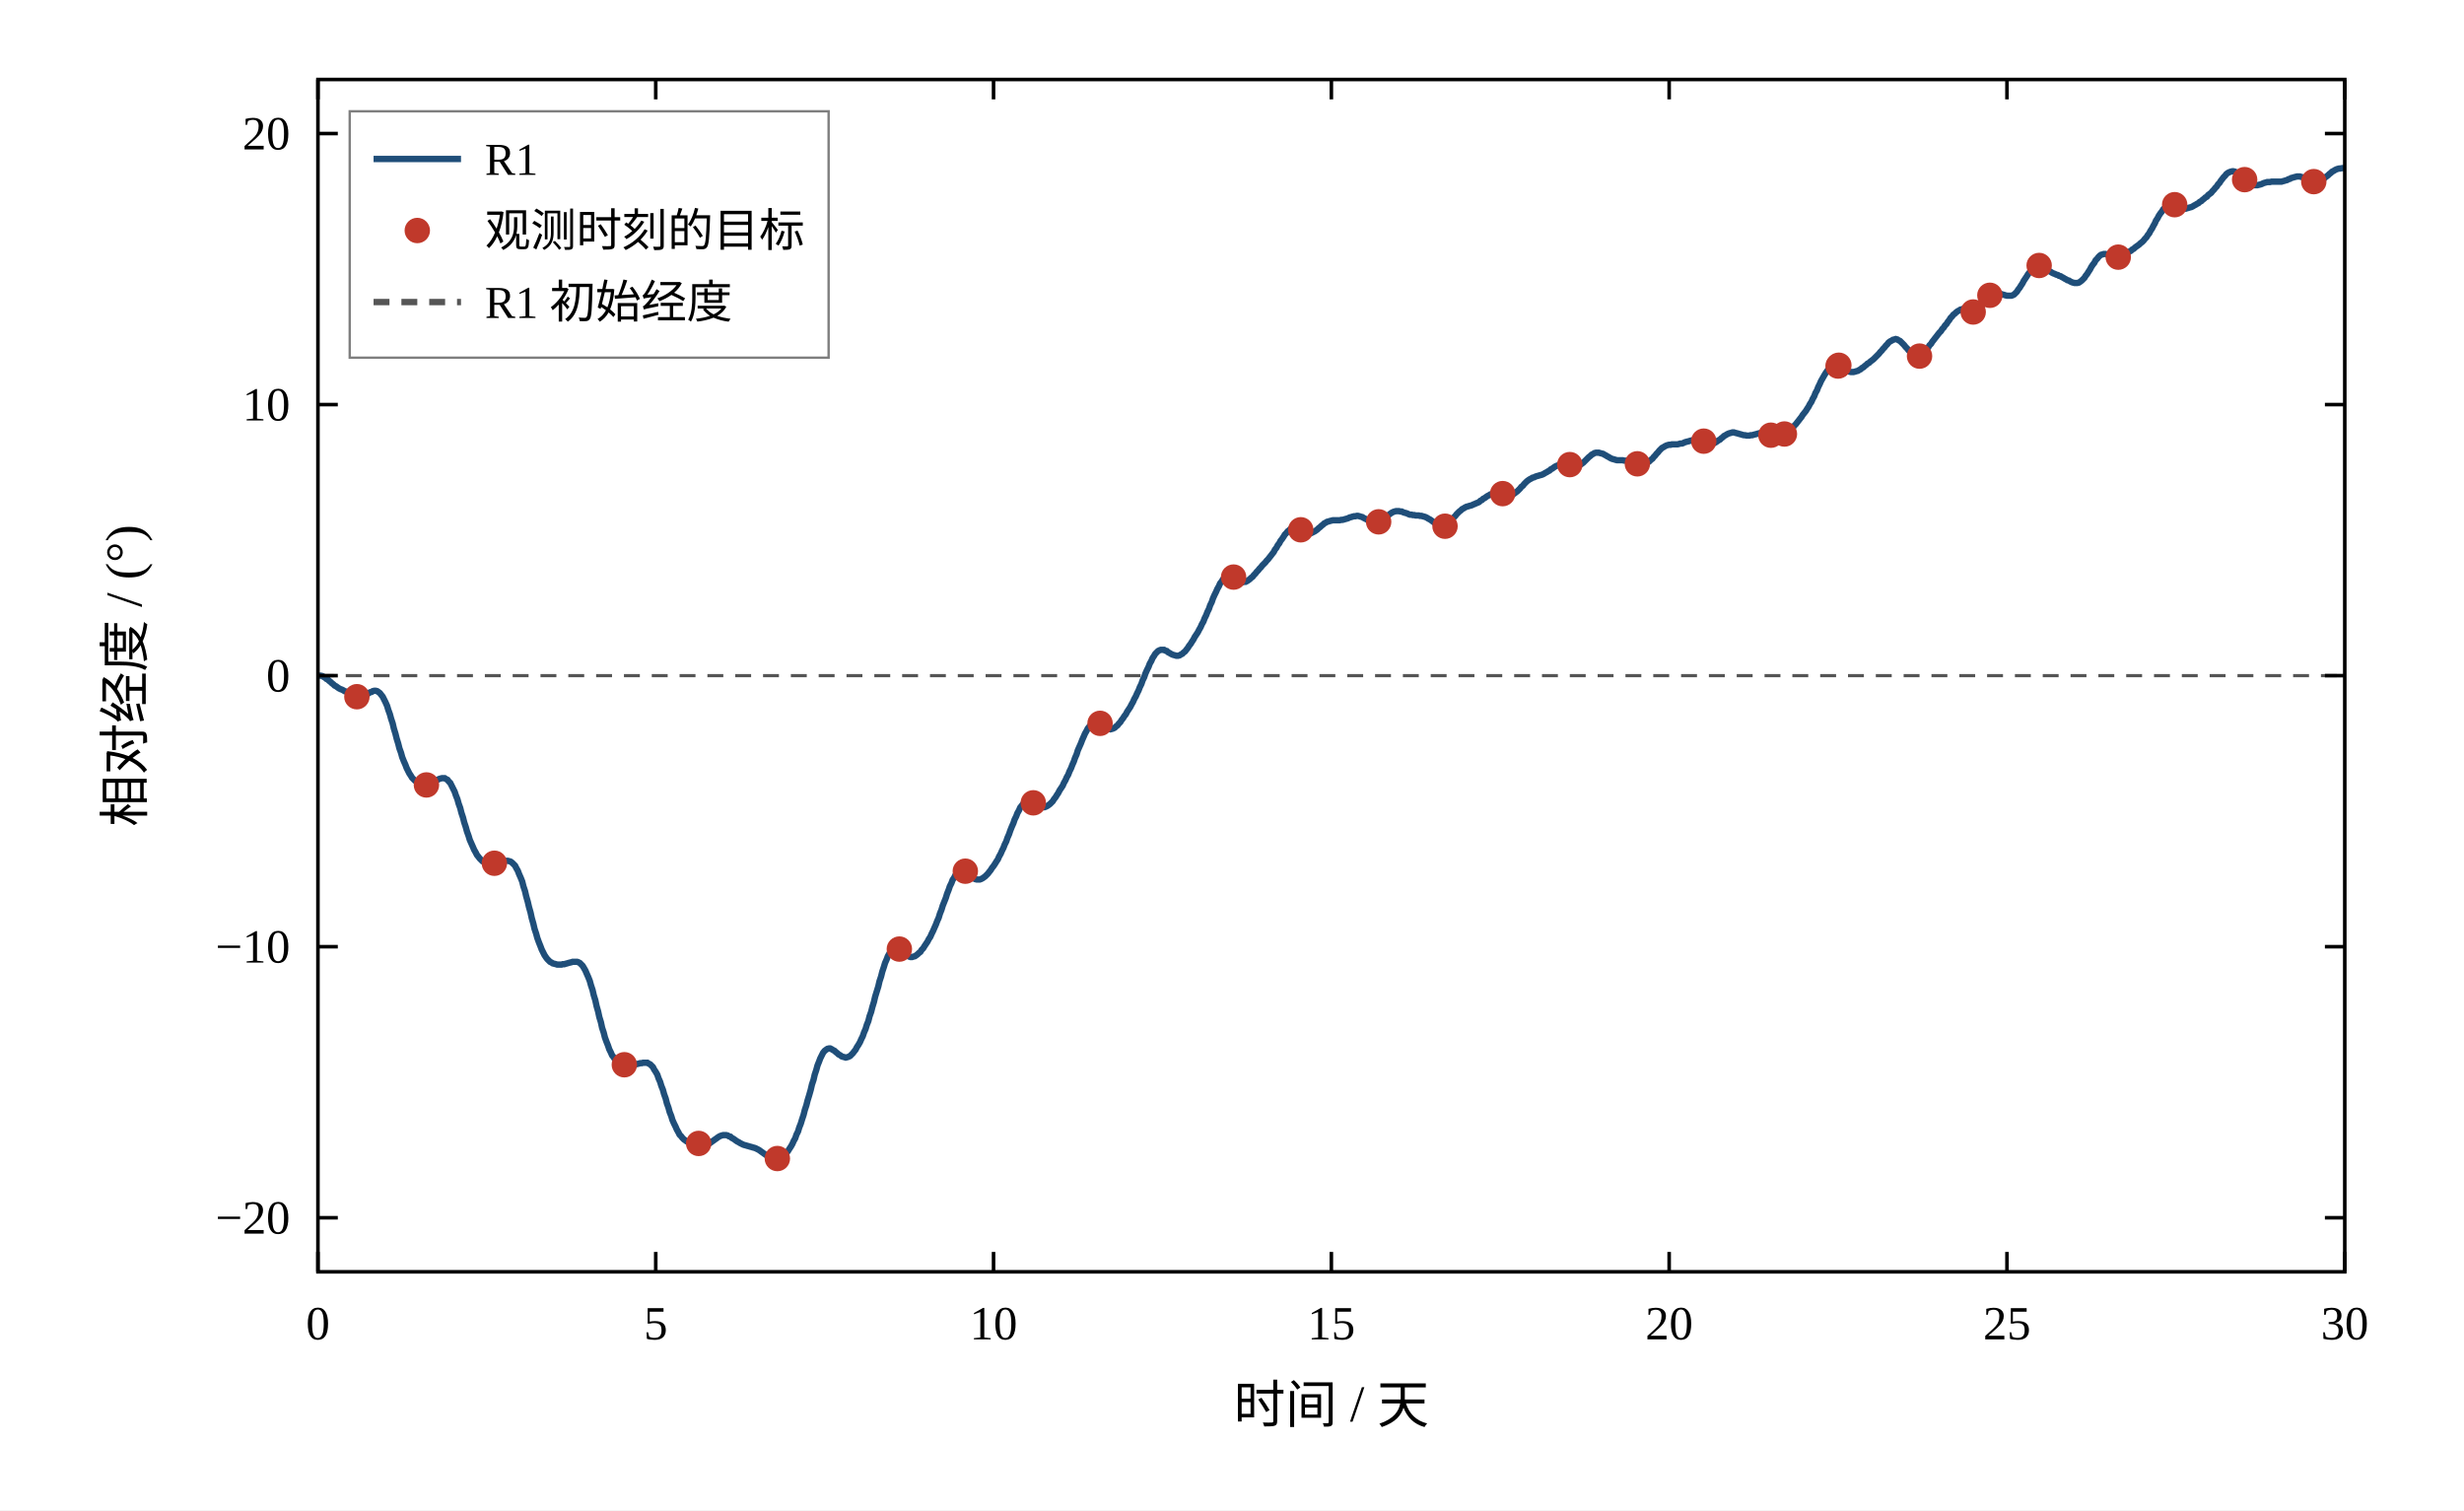
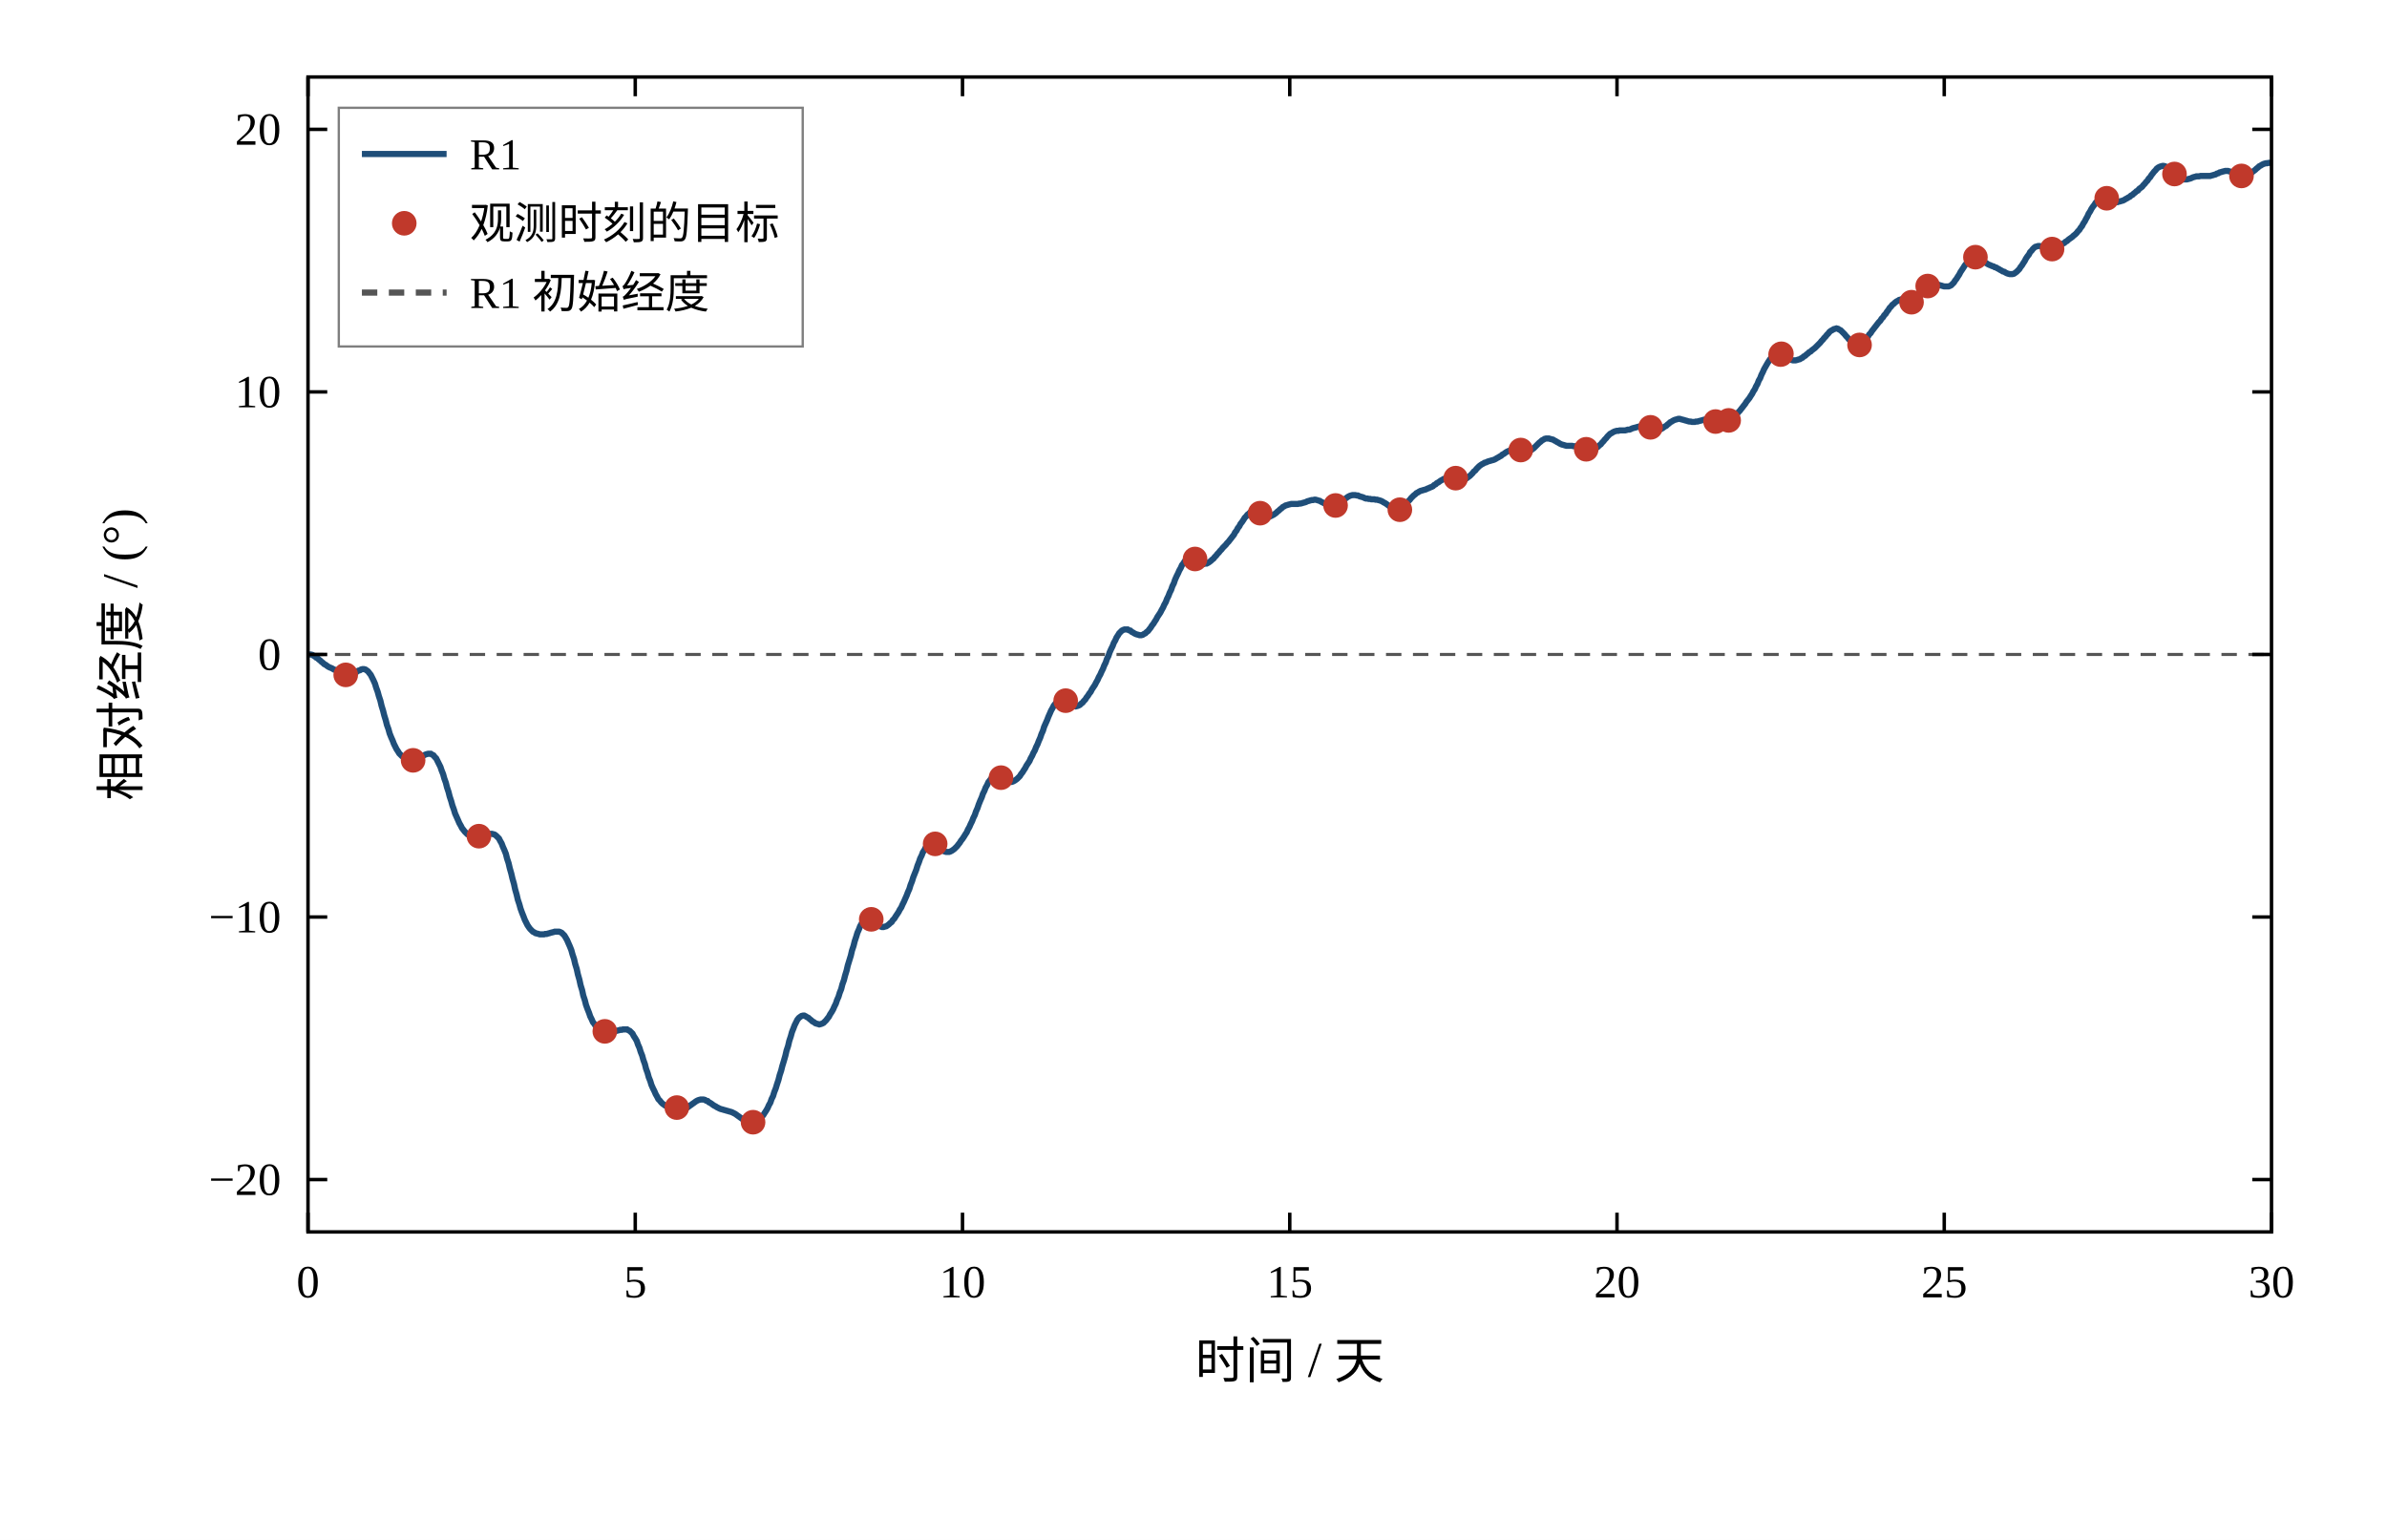
- <svg xmlns="http://www.w3.org/2000/svg" width="620" height="380" viewBox="0 0 620 380">
-   <rect x="0" y="0" width="620" height="380" fill="#FFFFFF" />
+ <svg xmlns="http://www.w3.org/2000/svg" width="620" height="400" viewBox="0 0 620 400">
+   <rect x="0" y="0" width="620" height="400" fill="#FFFFFF" />
  <line x1="80.0" y1="170.0" x2="590.0" y2="170.0" stroke="#555555" stroke-width="0.8" stroke-dasharray="4,3" />
  <polyline points="80.0,170.0 80.4,170.0 80.7,170.0 81.1,170.1 81.4,170.3 81.8,170.5 82.1,170.8 82.5,171.0 82.8,171.3 83.2,171.6 83.5,171.9 83.9,172.2 84.2,172.5 84.6,172.7 85.0,173.0 85.3,173.2 85.7,173.4 86.0,173.5 86.4,173.7 86.7,173.9 87.1,174.0 87.4,174.2 87.8,174.4 88.1,174.5 88.5,174.7 88.9,174.9 89.2,175.1 89.6,175.3 89.9,175.4 90.3,175.5 90.6,175.4 91.0,175.3 91.3,175.2 91.7,175.0 92.0,174.9 92.4,174.7 92.8,174.4 93.1,174.2 93.5,174.1 93.8,173.9 94.2,173.8 94.5,173.8 94.9,173.9 95.2,174.1 95.6,174.4 95.9,174.8 96.3,175.3 96.6,175.9 97.0,176.7 97.4,177.6 97.7,178.6 98.1,179.7 98.4,180.8 98.8,182.0 99.1,183.3 99.5,184.6 99.8,185.8 100.2,187.1 100.5,188.3 100.9,189.4 101.2,190.5 101.6,191.5 102.0,192.4 102.3,193.2 102.7,194.0 103.0,194.6 103.4,195.2 103.7,195.7 104.1,196.1 104.4,196.4 104.8,196.7 105.1,196.9 105.5,197.1 105.9,197.3 106.2,197.4 106.6,197.4 106.9,197.5 107.3,197.4 107.6,197.4 108.0,197.3 108.3,197.2 108.7,197.0 109.0,196.8 109.4,196.6 109.8,196.4 110.1,196.2 110.5,196.0 110.8,195.9 111.2,195.8 111.5,195.8 111.9,195.8 112.2,196.0 112.6,196.2 112.9,196.6 113.3,197.0 113.6,197.6 114.0,198.4 114.4,199.2 114.7,200.1 115.1,201.1 115.4,202.2 115.8,203.3 116.1,204.5 116.5,205.7 116.8,206.9 117.2,208.1 117.5,209.2 117.9,210.3 118.2,211.3 118.6,212.2 119.0,213.1 119.3,213.8 119.7,214.5 120.0,215.1 120.4,215.6 120.7,216.0 121.1,216.4 121.4,216.7 121.8,216.9 122.1,217.1 122.5,217.2 122.9,217.3 123.2,217.3 123.6,217.3 123.9,217.3 124.3,217.3 124.6,217.2 125.0,217.2 125.3,217.1 125.7,217.0 126.0,216.9 126.4,216.8 126.8,216.7 127.1,216.6 127.5,216.6 127.8,216.6 128.2,216.7 128.5,216.8 128.9,217.1 129.2,217.4 129.6,217.8 129.9,218.4 130.3,219.1 130.6,219.9 131.0,220.8 131.4,221.8 131.7,223.0 132.1,224.2 132.4,225.5 132.8,226.9 133.1,228.2 133.5,229.6 133.8,231.0 134.2,232.4 134.5,233.7 134.9,234.9 135.2,236.0 135.6,237.1 136.0,238.1 136.3,238.9 136.7,239.7 137.0,240.3 137.4,240.9 137.7,241.3 138.1,241.7 138.4,242.0 138.8,242.2 139.1,242.4 139.5,242.5 139.9,242.6 140.2,242.7 140.6,242.7 140.9,242.7 141.3,242.7 141.6,242.6 142.0,242.6 142.3,242.5 142.7,242.4 143.0,242.3 143.4,242.2 143.8,242.1 144.1,242.0 144.5,242.0 144.8,242.0 145.2,242.0 145.5,242.1 145.9,242.3 146.2,242.6 146.6,243.0 146.9,243.5 147.3,244.2 147.6,244.9 148.0,245.8 148.4,246.8 148.7,247.9 149.1,249.1 149.4,250.4 149.8,251.7 150.1,253.1 150.5,254.5 150.8,255.9 151.2,257.2 151.5,258.6 151.9,259.8 152.2,261.0 152.6,262.1 153.0,263.1 153.3,264.0 153.7,264.8 154.0,265.5 154.4,266.0 154.7,266.5 155.1,266.9 155.4,267.3 155.8,267.5 156.1,267.7 156.5,267.9 156.9,268.0 157.2,268.0 157.6,268.1 157.9,268.1 158.3,268.1 158.6,268.0 159.0,268.0 159.3,267.9 159.7,267.9 160.0,267.8 160.4,267.7 160.8,267.6 161.1,267.5 161.5,267.5 161.8,267.4 162.2,267.4 162.5,267.4 162.9,267.4 163.2,267.6 163.6,267.8 163.9,268.1 164.3,268.5 164.6,269.1 165.0,269.7 165.4,270.4 165.7,271.3 166.1,272.2 166.4,273.2 166.8,274.2 167.1,275.3 167.5,276.4 167.8,277.6 168.2,278.7 168.5,279.8 168.9,280.8 169.2,281.8 169.6,282.7 170.0,283.5 170.3,284.2 170.7,284.9 171.0,285.5 171.4,285.9 171.7,286.3 172.1,286.7 172.4,286.9 172.8,287.2 173.1,287.3 173.5,287.5 173.9,287.6 174.2,287.7 174.6,287.7 174.9,287.8 175.3,287.8 175.6,287.8 176.0,287.9 176.3,287.9 176.7,288.0 177.0,288.0 177.4,288.0 177.8,287.9 178.1,287.8 178.5,287.7 178.8,287.5 179.2,287.2 179.5,287.0 179.9,286.7 180.2,286.5 180.6,286.2 180.9,286.0 181.3,285.8 181.6,285.7 182.0,285.6 182.4,285.6 182.7,285.6 183.1,285.7 183.4,285.9 183.8,286.0 184.1,286.3 184.5,286.5 184.8,286.7 185.2,287.0 185.5,287.2 185.9,287.4 186.2,287.6 186.6,287.8 187.0,288.0 187.3,288.1 187.7,288.2 188.0,288.3 188.4,288.4 188.7,288.5 189.1,288.6 189.4,288.7 189.8,288.8 190.1,288.9 190.5,289.1 190.9,289.3 191.2,289.5 191.6,289.8 191.9,290.0 192.3,290.3 192.6,290.5 193.0,290.8 193.3,291.0 193.7,291.1 194.0,291.3 194.4,291.4 194.8,291.4 195.1,291.4 195.5,291.3 195.8,291.3 196.2,291.3 196.5,291.2 196.9,291.0 197.2,290.8 197.6,290.5 197.9,290.1 198.3,289.6 198.6,289.1 199.0,288.5 199.4,287.8 199.7,287.1 200.1,286.4 200.4,285.5 200.8,284.7 201.1,283.7 201.5,282.7 201.8,281.7 202.2,280.5 202.5,279.3 202.9,278.1 203.2,276.9 203.6,275.6 204.0,274.2 204.3,272.9 204.7,271.7 205.0,270.4 205.4,269.2 205.7,268.1 206.1,267.1 206.4,266.3 206.8,265.5 207.1,264.9 207.5,264.4 207.9,264.1 208.2,263.9 208.6,263.8 208.9,263.8 209.3,264.0 209.6,264.2 210.0,264.4 210.3,264.7 210.7,265.0 211.0,265.3 211.4,265.5 211.8,265.8 212.1,265.9 212.5,266.0 212.8,266.1 213.2,266.0 213.5,265.9 213.9,265.7 214.2,265.4 214.6,265.0 214.9,264.6 215.3,264.1 215.6,263.5 216.0,262.9 216.4,262.2 216.7,261.5 217.1,260.7 217.4,259.8 217.8,258.9 218.1,257.9 218.5,256.9 218.8,255.7 219.2,254.6 219.5,253.4 219.9,252.1 220.2,250.8 220.6,249.5 221.0,248.2 221.3,246.9 221.7,245.7 222.0,244.5 222.4,243.3 222.7,242.3 223.1,241.4 223.4,240.6 223.8,239.9 224.1,239.4 224.5,239.0 224.9,238.7 225.2,238.6 225.6,238.6 225.9,238.7 226.3,238.9 226.6,239.1 227.0,239.4 227.3,239.7 227.7,240.0 228.0,240.2 228.4,240.5 228.8,240.7 229.1,240.8 229.5,240.8 229.8,240.7 230.2,240.6 230.5,240.4 230.9,240.1 231.2,239.8 231.6,239.5 231.9,239.0 232.3,238.6 232.6,238.1 233.0,237.5 233.4,236.9 233.7,236.3 234.1,235.7 234.4,235.0 234.8,234.2 235.1,233.5 235.5,232.6 235.8,231.8 236.2,230.9 236.5,229.9 236.9,228.9 237.2,227.9 237.6,226.9 238.0,225.9 238.3,224.9 238.7,223.9 239.0,223.0 239.4,222.2 239.7,221.4 240.1,220.8 240.4,220.2 240.8,219.8 241.1,219.5 241.5,219.3 241.9,219.2 242.2,219.2 242.6,219.3 242.9,219.5 243.3,219.7 243.6,220.0 244.0,220.2 244.3,220.5 244.7,220.8 245.0,221.0 245.4,221.2 245.8,221.3 246.1,221.3 246.5,221.3 246.8,221.2 247.2,221.0 247.5,220.8 247.9,220.5 248.2,220.2 248.6,219.8 248.9,219.4 249.3,218.9 249.6,218.4 250.0,217.9 250.4,217.3 250.7,216.8 251.1,216.2 251.4,215.5 251.8,214.8 252.1,214.1 252.5,213.3 252.8,212.5 253.2,211.7 253.5,210.8 253.9,209.9 254.2,209.0 254.6,208.0 255.0,207.1 255.3,206.2 255.7,205.4 256.0,204.6 256.4,203.9 256.7,203.2 257.1,202.7 257.4,202.3 257.8,201.9 258.1,201.7 258.5,201.6 258.9,201.6 259.2,201.6 259.6,201.7 259.9,201.9 260.3,202.1 260.6,202.3 261.0,202.5 261.3,202.7 261.7,202.9 262.0,203.0 262.4,203.1 262.8,203.1 263.1,203.0 263.5,202.8 263.8,202.6 264.2,202.3 264.5,202.0 264.9,201.6 265.2,201.1 265.6,200.6 265.9,200.1 266.3,199.5 266.6,198.9 267.0,198.3 267.4,197.7 267.7,197.0 268.1,196.3 268.4,195.6 268.8,194.9 269.1,194.1 269.5,193.3 269.8,192.5 270.2,191.6 270.5,190.7 270.9,189.8 271.2,188.8 271.6,187.9 272.0,187.0 272.3,186.2 272.7,185.3 273.0,184.6 273.4,183.9 273.7,183.3 274.1,182.8 274.4,182.5 274.8,182.2 275.1,182.0 275.5,181.9 275.9,182.0 276.2,182.1 276.6,182.2 276.9,182.4 277.3,182.6 277.6,182.8 278.0,183.0 278.3,183.2 278.7,183.4 279.0,183.4 279.4,183.5 279.8,183.4 280.1,183.3 280.5,183.1 280.8,182.8 281.2,182.5 281.5,182.1 281.9,181.7 282.2,181.2 282.6,180.7 282.9,180.2 283.3,179.7 283.6,179.1 284.0,178.5 284.4,177.9 284.7,177.3 285.1,176.6 285.4,175.9 285.8,175.2 286.1,174.5 286.5,173.7 286.8,172.9 287.2,172.1 287.5,171.2 287.9,170.4 288.2,169.5 288.6,168.6 289.0,167.8 289.3,167.0 289.7,166.3 290.0,165.6 290.4,165.0 290.7,164.5 291.1,164.1 291.4,163.8 291.8,163.6 292.1,163.5 292.5,163.5 292.9,163.5 293.2,163.7 293.6,163.8 293.9,164.1 294.3,164.3 294.6,164.5 295.0,164.7 295.3,164.8 295.7,164.9 296.0,165.0 296.4,165.0 296.8,164.9 297.1,164.7 297.5,164.5 297.8,164.2 298.2,163.9 298.5,163.5 298.9,163.0 299.2,162.5 299.6,162.0 299.9,161.5 300.3,160.9 300.6,160.3 301.0,159.7 301.4,159.1 301.7,158.5 302.1,157.8 302.4,157.1 302.8,156.4 303.1,155.6 303.5,154.8 303.8,154.0 304.2,153.2 304.5,152.3 304.9,151.5 305.2,150.6 305.6,149.7 306.0,148.9 306.3,148.2 306.7,147.5 307.0,146.8 307.4,146.3 307.7,145.8 308.1,145.5 308.4,145.2 308.8,145.1 309.1,145.0 309.5,145.0 309.9,145.1 310.2,145.3 310.6,145.5 310.9,145.7 311.3,145.9 311.6,146.1 312.0,146.3 312.3,146.4 312.7,146.5 313.0,146.4 313.4,146.4 313.8,146.2 314.1,146.0 314.5,145.7 314.8,145.4 315.2,145.1 315.5,144.7 315.9,144.3 316.2,143.9 316.6,143.5 316.9,143.1 317.3,142.7 317.6,142.3 318.0,141.9 318.4,141.5 318.7,141.1 319.1,140.7 319.4,140.3 319.8,139.8 320.1,139.4 320.5,138.9 320.8,138.3 321.2,137.8 321.5,137.2 321.9,136.7 322.2,136.1 322.6,135.6 323.0,135.0 323.3,134.5 323.7,134.1 324.0,133.7 324.4,133.4 324.7,133.1 325.1,132.9 325.4,132.9 325.8,132.8 326.1,132.9 326.5,133.0 326.9,133.1 327.2,133.3 327.6,133.5 327.9,133.7 328.3,133.9 328.6,134.1 329.0,134.2 329.3,134.3 329.7,134.2 330.0,134.1 330.4,133.9 330.8,133.7 331.1,133.5 331.5,133.2 331.8,132.9 332.2,132.6 332.5,132.3 332.9,132.0 333.2,131.7 333.6,131.5 333.9,131.3 334.3,131.2 334.6,131.1 335.0,131.0 335.4,130.9 335.7,130.9 336.1,130.9 336.4,130.9 336.8,130.9 337.1,130.9 337.5,130.8 337.8,130.8 338.2,130.7 338.5,130.6 338.9,130.5 339.2,130.4 339.6,130.2 340.0,130.1 340.3,130.0 340.7,129.9 341.0,129.9 341.4,129.8 341.7,129.8 342.1,129.9 342.4,130.0 342.8,130.1 343.1,130.3 343.5,130.5 343.9,130.7 344.2,130.9 344.6,131.1 344.9,131.3 345.3,131.4 345.6,131.5 346.0,131.6 346.3,131.6 346.7,131.5 347.0,131.4 347.4,131.2 347.8,131.0 348.1,130.7 348.5,130.4 348.8,130.1 349.2,129.8 349.5,129.5 349.9,129.2 350.2,129.0 350.6,128.8 350.9,128.7 351.3,128.6 351.6,128.6 352.0,128.6 352.4,128.7 352.7,128.7 353.1,128.9 353.4,129.0 353.8,129.1 354.1,129.2 354.5,129.4 354.8,129.5 355.2,129.5 355.5,129.6 355.9,129.6 356.2,129.7 356.6,129.7 357.0,129.7 357.3,129.8 357.7,129.8 358.0,129.9 358.4,130.0 358.7,130.1 359.1,130.3 359.4,130.5 359.8,130.7 360.1,130.9 360.5,131.2 360.9,131.5 361.2,131.7 361.6,131.9 361.9,132.1 362.3,132.3 362.6,132.3 363.0,132.3 363.3,132.3 363.7,132.1 364.0,131.9 364.4,131.7 364.8,131.3 365.1,131.0 365.5,130.6 365.8,130.2 366.2,129.8 366.5,129.4 366.9,129.0 367.2,128.7 367.6,128.4 367.9,128.1 368.3,127.9 368.6,127.7 369.0,127.5 369.4,127.4 369.7,127.3 370.1,127.2 370.4,127.1 370.8,126.9 371.1,126.8 371.5,126.6 371.8,126.5 372.2,126.3 372.5,126.0 372.9,125.8 373.2,125.5 373.6,125.3 374.0,125.0 374.3,124.8 374.7,124.6 375.0,124.4 375.4,124.3 375.7,124.2 376.1,124.2 376.4,124.2 376.8,124.2 377.1,124.3 377.5,124.4 377.9,124.5 378.2,124.6 378.6,124.7 378.9,124.7 379.3,124.8 379.6,124.8 380.0,124.7 380.3,124.6 380.7,124.4 381.0,124.2 381.4,123.9 381.8,123.6 382.1,123.3 382.5,122.9 382.8,122.5 383.2,122.2 383.5,121.8 383.9,121.4 384.2,121.1 384.6,120.8 384.9,120.6 385.3,120.4 385.6,120.2 386.0,120.1 386.4,119.9 386.7,119.8 387.1,119.7 387.4,119.6 387.8,119.5 388.1,119.4 388.5,119.2 388.8,119.0 389.2,118.8 389.5,118.6 389.9,118.4 390.2,118.1 390.6,117.9 391.0,117.6 391.3,117.4 391.7,117.2 392.0,117.1 392.4,116.9 392.7,116.9 393.1,116.8 393.4,116.8 393.8,116.9 394.1,117.0 394.5,117.1 394.9,117.2 395.2,117.3 395.6,117.4 395.9,117.4 396.3,117.4 396.6,117.4 397.0,117.3 397.3,117.2 397.7,116.9 398.0,116.7 398.4,116.4 398.8,116.0 399.1,115.7 399.5,115.3 399.8,115.0 400.2,114.7 400.5,114.4 400.9,114.2 401.2,114.0 401.6,113.9 401.9,113.9 402.3,113.9 402.6,114.0 403.0,114.1 403.4,114.2 403.7,114.4 404.1,114.6 404.4,114.8 404.8,115.0 405.1,115.2 405.5,115.4 405.8,115.5 406.2,115.6 406.5,115.7 406.9,115.8 407.2,115.8 407.6,115.8 408.0,115.8 408.3,115.8 408.7,115.9 409.0,115.9 409.4,115.9 409.7,116.0 410.1,116.1 410.4,116.2 410.8,116.3 411.1,116.4 411.5,116.6 411.9,116.7 412.2,116.8 412.6,116.8 412.9,116.9 413.3,116.9 413.6,116.8 414.0,116.7 414.3,116.6 414.7,116.3 415.0,116.1 415.4,115.7 415.8,115.4 416.1,115.0 416.5,114.6 416.8,114.2 417.2,113.8 417.5,113.4 417.9,113.0 418.2,112.7 418.6,112.5 418.9,112.3 419.3,112.1 419.6,112.0 420.0,111.9 420.4,111.9 420.7,111.8 421.1,111.8 421.4,111.8 421.8,111.8 422.1,111.8 422.5,111.7 422.8,111.6 423.2,111.6 423.5,111.5 423.9,111.3 424.2,111.2 424.6,111.1 425.0,111.0 425.3,110.9 425.7,110.8 426.0,110.8 426.4,110.8 426.7,110.8 427.1,110.9 427.4,111.0 427.8,111.1 428.1,111.2 428.5,111.3 428.9,111.4 429.2,111.5 429.6,111.6 429.9,111.7 430.3,111.7 430.6,111.7 431.0,111.6 431.3,111.5 431.7,111.3 432.0,111.1 432.4,110.8 432.8,110.6 433.1,110.3 433.5,110.0 433.8,109.7 434.2,109.5 434.5,109.3 434.9,109.1 435.2,109.0 435.6,108.9 435.9,108.8 436.3,108.8 436.6,108.9 437.0,109.0 437.4,109.1 437.7,109.2 438.1,109.3 438.4,109.4 438.8,109.5 439.1,109.5 439.5,109.6 439.8,109.6 440.2,109.6 440.5,109.5 440.9,109.5 441.2,109.4 441.6,109.3 442.0,109.2 442.3,109.1 442.7,109.0 443.0,109.0 443.4,109.0 443.7,109.0 444.1,109.0 444.4,109.1 444.8,109.2 445.1,109.3 445.5,109.5 445.9,109.6 446.2,109.7 446.6,109.8 446.9,109.8 447.3,109.8 447.6,109.8 448.0,109.7 448.3,109.6 448.7,109.5 449.0,109.3 449.4,109.1 449.8,108.9 450.1,108.6 450.5,108.3 450.8,107.9 451.2,107.5 451.5,107.1 451.9,106.7 452.2,106.3 452.6,105.8 452.9,105.4 453.3,104.9 453.6,104.4 454.0,103.9 454.4,103.4 454.7,102.9 455.1,102.3 455.4,101.7 455.8,101.1 456.1,100.4 456.5,99.7 456.8,98.9 457.2,98.2 457.5,97.4 457.9,96.6 458.2,95.9 458.6,95.2 459.0,94.5 459.3,94.0 459.7,93.4 460.0,93.0 460.4,92.6 460.7,92.3 461.1,92.1 461.4,92.0 461.8,92.0 462.1,92.0 462.5,92.1 462.9,92.3 463.2,92.5 463.6,92.7 463.9,92.9 464.3,93.1 464.6,93.3 465.0,93.4 465.3,93.5 465.7,93.6 466.0,93.6 466.4,93.6 466.8,93.5 467.1,93.4 467.5,93.3 467.8,93.1 468.2,92.9 468.5,92.6 468.9,92.4 469.2,92.1 469.6,91.8 469.9,91.5 470.3,91.3 470.6,91.0 471.0,90.7 471.4,90.4 471.7,90.1 472.1,89.7 472.4,89.4 472.8,89.0 473.1,88.6 473.5,88.2 473.8,87.8 474.2,87.4 474.5,87.0 474.9,86.6 475.2,86.2 475.6,85.9 476.0,85.7 476.3,85.5 476.7,85.4 477.0,85.3 477.4,85.4 477.7,85.6 478.1,85.8 478.4,86.1 478.8,86.5 479.1,86.8 479.5,87.3 479.9,87.7 480.2,88.1 480.6,88.5 480.9,88.8 481.3,89.1 481.6,89.3 482.0,89.4 482.3,89.5 482.7,89.5 483.0,89.4 483.4,89.2 483.8,88.9 484.1,88.6 484.5,88.2 484.8,87.8 485.2,87.4 485.5,86.9 485.9,86.5 486.2,86.0 486.6,85.5 486.9,85.1 487.3,84.6 487.6,84.2 488.0,83.7 488.4,83.3 488.7,82.8 489.1,82.4 489.4,81.9 489.8,81.5 490.1,81.0 490.5,80.5 490.8,80.0 491.2,79.6 491.5,79.2 491.9,78.9 492.2,78.6 492.6,78.3 493.0,78.1 493.3,77.9 493.7,77.8 494.0,77.7 494.4,77.8 494.7,77.8 495.1,77.9 495.4,78.1 495.8,78.2 496.1,78.4 496.5,78.6 496.9,78.5 497.2,78.3 497.6,78.1 497.9,77.8 498.3,77.4 498.6,77.0 499.0,76.5 499.3,76.1 499.7,75.6 500.0,75.1 500.4,74.7 500.8,74.3 501.1,74.1 501.5,74.0 501.8,73.9 502.2,73.8 502.5,73.8 502.9,73.8 503.2,73.9 503.6,74.0 503.9,74.1 504.3,74.2 504.6,74.3 505.0,74.4 505.4,74.4 505.7,74.4 506.1,74.4 506.4,74.3 506.8,74.1 507.1,73.8 507.5,73.4 507.8,72.9 508.2,72.4 508.5,71.9 508.9,71.3 509.2,70.7 509.6,70.1 510.0,69.5 510.3,69.0 510.7,68.5 511.0,68.1 511.4,67.8 511.7,67.5 512.1,67.3 512.4,67.2 512.8,67.1 513.1,67.1 513.5,67.2 513.9,67.3 514.2,67.5 514.6,67.7 514.9,67.8 515.3,68.0 515.6,68.2 516.0,68.4 516.3,68.6 516.7,68.8 517.0,68.9 517.4,69.1 517.8,69.2 518.1,69.4 518.5,69.5 518.8,69.7 519.2,69.9 519.5,70.1 519.9,70.3 520.2,70.5 520.6,70.6 520.9,70.8 521.3,71.0 521.6,71.1 522.0,71.2 522.4,71.2 522.7,71.2 523.1,71.1 523.4,70.9 523.8,70.6 524.1,70.3 524.5,69.9 524.8,69.4 525.2,68.9 525.5,68.4 525.9,67.8 526.2,67.2 526.6,66.6 527.0,66.1 527.3,65.5 527.7,65.1 528.0,64.7 528.4,64.3 528.7,64.1 529.1,64.0 529.4,63.9 529.8,63.9 530.1,64.0 530.5,64.1 530.9,64.2 531.2,64.3 531.6,64.4 531.9,64.5 532.3,64.6 532.6,64.6 533.0,64.6 533.3,64.6 533.7,64.5 534.0,64.3 534.4,64.2 534.8,64.0 535.1,63.8 535.5,63.5 535.8,63.3 536.2,63.1 536.5,62.8 536.9,62.6 537.2,62.3 537.6,62.0 537.9,61.8 538.3,61.5 538.6,61.2 539.0,60.9 539.4,60.5 539.7,60.1 540.1,59.7 540.4,59.2 540.8,58.7 541.1,58.1 541.5,57.5 541.8,56.9 542.2,56.2 542.5,55.5 542.9,54.9 543.2,54.3 543.6,53.7 544.0,53.2 544.3,52.7 544.7,52.3 545.0,52.0 545.4,51.8 545.7,51.6 546.1,51.5 546.4,51.5 546.8,51.6 547.1,51.7 547.5,51.8 547.9,51.9 548.2,52.1 548.6,52.2 548.9,52.3 549.3,52.4 549.6,52.4 550.0,52.5 550.3,52.4 550.7,52.3 551.0,52.2 551.4,52.1 551.8,51.9 552.1,51.7 552.5,51.5 552.8,51.3 553.2,51.1 553.5,50.8 553.9,50.6 554.2,50.3 554.6,50.0 554.9,49.7 555.3,49.5 555.6,49.1 556.0,48.8 556.4,48.5 556.7,48.1 557.1,47.7 557.4,47.3 557.8,46.9 558.1,46.4 558.5,46.0 558.8,45.5 559.2,45.0 559.5,44.6 559.9,44.2 560.2,43.8 560.6,43.5 561.0,43.3 561.3,43.2 561.7,43.1 562.0,43.1 562.4,43.2 562.7,43.4 563.1,43.6 563.4,43.9 563.8,44.2 564.1,44.6 564.5,45.0 564.9,45.3 565.2,45.7 565.6,46.0 565.9,46.2 566.3,46.4 566.6,46.5 567.0,46.6 567.3,46.6 567.7,46.6 568.0,46.6 568.4,46.5 568.8,46.4 569.1,46.3 569.5,46.1 569.8,46.0 570.2,45.9 570.5,45.8 570.9,45.8 571.2,45.8 571.6,45.7 571.9,45.7 572.3,45.7 572.6,45.7 573.0,45.7 573.4,45.7 573.7,45.7 574.1,45.7 574.4,45.6 574.8,45.5 575.1,45.4 575.5,45.3 575.8,45.1 576.2,45.0 576.5,44.8 576.9,44.7 577.2,44.6 577.6,44.5 578.0,44.4 578.3,44.4 578.7,44.4 579.0,44.5 579.4,44.6 579.7,44.7 580.1,44.8 580.4,45.0 580.8,45.2 581.1,45.3 581.5,45.5 581.9,45.6 582.2,45.7 582.6,45.8 582.9,45.8 583.3,45.7 583.6,45.6 584.0,45.4 584.3,45.2 584.7,45.0 585.0,44.7 585.4,44.4 585.8,44.1 586.1,43.8 586.5,43.5 586.8,43.2 587.2,43.0 587.5,42.8 587.9,42.6 588.2,42.5 588.6,42.4 588.9,42.4 589.3,42.3 589.6,42.3 590.0,42.3" fill="none" stroke="#1F4E79" stroke-width="1.6" />
  <circle cx="89.8" cy="175.3" r="3.2" fill="#C0392B" stroke="none" />
  <circle cx="107.3" cy="197.5" r="3.2" fill="#C0392B" stroke="none" />
  <circle cx="124.4" cy="217.2" r="3.2" fill="#C0392B" stroke="none" />
  <circle cx="157.1" cy="267.9" r="3.2" fill="#C0392B" stroke="none" />
  <circle cx="175.8" cy="287.7" r="3.2" fill="#C0392B" stroke="none" />
  <circle cx="195.6" cy="291.5" r="3.2" fill="#C0392B" stroke="none" />
  <circle cx="226.3" cy="238.8" r="3.2" fill="#C0392B" stroke="none" />
  <circle cx="242.9" cy="219.2" r="3.2" fill="#C0392B" stroke="none" />
  <circle cx="260.0" cy="202.0" r="3.2" fill="#C0392B" stroke="none" />
  <circle cx="276.8" cy="182.0" r="3.2" fill="#C0392B" stroke="none" />
  <circle cx="310.4" cy="145.2" r="3.2" fill="#C0392B" stroke="none" />
  <circle cx="327.3" cy="133.3" r="3.2" fill="#C0392B" stroke="none" />
  <circle cx="346.9" cy="131.3" r="3.2" fill="#C0392B" stroke="none" />
  <circle cx="363.6" cy="132.4" r="3.2" fill="#C0392B" stroke="none" />
  <circle cx="378.1" cy="124.2" r="3.2" fill="#C0392B" stroke="none" />
  <circle cx="395.0" cy="116.9" r="3.2" fill="#C0392B" stroke="none" />
  <circle cx="412.0" cy="116.7" r="3.2" fill="#C0392B" stroke="none" />
  <circle cx="428.7" cy="111.0" r="3.2" fill="#C0392B" stroke="none" />
  <circle cx="445.6" cy="109.5" r="3.2" fill="#C0392B" stroke="none" />
  <circle cx="449.0" cy="109.2" r="3.2" fill="#C0392B" stroke="none" />
  <circle cx="462.5" cy="92.1" r="3.2" fill="#C0392B" stroke="none" />
  <circle cx="462.7" cy="91.9" r="3.2" fill="#C0392B" stroke="none" />
  <circle cx="483.0" cy="89.6" r="3.2" fill="#C0392B" stroke="none" />
  <circle cx="496.5" cy="78.5" r="3.2" fill="#C0392B" stroke="none" />
  <circle cx="500.7" cy="74.3" r="3.2" fill="#C0392B" stroke="none" />
  <circle cx="513.1" cy="66.8" r="3.2" fill="#C0392B" stroke="none" />
  <circle cx="533.0" cy="64.7" r="3.2" fill="#C0392B" stroke="none" />
  <circle cx="547.2" cy="51.5" r="3.2" fill="#C0392B" stroke="none" />
  <circle cx="564.8" cy="45.2" r="3.2" fill="#C0392B" stroke="none" />
  <circle cx="582.2" cy="45.7" r="3.2" fill="#C0392B" stroke="none" />
  <rect x="80" y="20" width="510" height="300" fill="none" stroke="#000000" stroke-width="0.9" />
  <line x1="80.0" y1="306.4" x2="85.0" y2="306.4" stroke="#000000" stroke-width="0.9" />
  <line x1="590.0" y1="306.4" x2="585.0" y2="306.4" stroke="#000000" stroke-width="0.9" />
  <text x="73.0" y="310.4" font-family="SimSun, Times New Roman" font-size="12" text-anchor="end" fill="#000000">−20</text>
  <line x1="80.0" y1="238.2" x2="85.0" y2="238.2" stroke="#000000" stroke-width="0.9" />
  <line x1="590.0" y1="238.2" x2="585.0" y2="238.2" stroke="#000000" stroke-width="0.9" />
  <text x="73.0" y="242.2" font-family="SimSun, Times New Roman" font-size="12" text-anchor="end" fill="#000000">−10</text>
  <line x1="80.0" y1="170.0" x2="85.0" y2="170.0" stroke="#000000" stroke-width="0.9" />
  <line x1="590.0" y1="170.0" x2="585.0" y2="170.0" stroke="#000000" stroke-width="0.9" />
  <text x="73.0" y="174.0" font-family="SimSun, Times New Roman" font-size="12" text-anchor="end" fill="#000000">0</text>
  <line x1="80.0" y1="101.8" x2="85.0" y2="101.8" stroke="#000000" stroke-width="0.9" />
  <line x1="590.0" y1="101.8" x2="585.0" y2="101.8" stroke="#000000" stroke-width="0.9" />
  <text x="73.0" y="105.8" font-family="SimSun, Times New Roman" font-size="12" text-anchor="end" fill="#000000">10</text>
  <line x1="80.0" y1="33.6" x2="85.0" y2="33.6" stroke="#000000" stroke-width="0.9" />
  <line x1="590.0" y1="33.6" x2="585.0" y2="33.6" stroke="#000000" stroke-width="0.9" />
  <text x="73.0" y="37.6" font-family="SimSun, Times New Roman" font-size="12" text-anchor="end" fill="#000000">20</text>
  <line x1="80.0" y1="320.0" x2="80.0" y2="315.0" stroke="#000000" stroke-width="0.9" />
  <line x1="80.0" y1="20.0" x2="80.0" y2="25.0" stroke="#000000" stroke-width="0.9" />
  <text x="80.0" y="337.0" font-family="SimSun, Times New Roman" font-size="12" text-anchor="middle" fill="#000000">0</text>
  <line x1="165.0" y1="320.0" x2="165.0" y2="315.0" stroke="#000000" stroke-width="0.9" />
  <line x1="165.0" y1="20.0" x2="165.0" y2="25.0" stroke="#000000" stroke-width="0.9" />
  <text x="165.0" y="337.0" font-family="SimSun, Times New Roman" font-size="12" text-anchor="middle" fill="#000000">5</text>
  <line x1="250.0" y1="320.0" x2="250.0" y2="315.0" stroke="#000000" stroke-width="0.9" />
  <line x1="250.0" y1="20.0" x2="250.0" y2="25.0" stroke="#000000" stroke-width="0.9" />
  <text x="250.0" y="337.0" font-family="SimSun, Times New Roman" font-size="12" text-anchor="middle" fill="#000000">10</text>
  <line x1="335.0" y1="320.0" x2="335.0" y2="315.0" stroke="#000000" stroke-width="0.9" />
  <line x1="335.0" y1="20.0" x2="335.0" y2="25.0" stroke="#000000" stroke-width="0.9" />
  <text x="335.0" y="337.0" font-family="SimSun, Times New Roman" font-size="12" text-anchor="middle" fill="#000000">15</text>
  <line x1="420.0" y1="320.0" x2="420.0" y2="315.0" stroke="#000000" stroke-width="0.9" />
  <line x1="420.0" y1="20.0" x2="420.0" y2="25.0" stroke="#000000" stroke-width="0.9" />
  <text x="420.0" y="337.0" font-family="SimSun, Times New Roman" font-size="12" text-anchor="middle" fill="#000000">20</text>
  <line x1="505.0" y1="320.0" x2="505.0" y2="315.0" stroke="#000000" stroke-width="0.9" />
  <line x1="505.0" y1="20.0" x2="505.0" y2="25.0" stroke="#000000" stroke-width="0.9" />
  <text x="505.0" y="337.0" font-family="SimSun, Times New Roman" font-size="12" text-anchor="middle" fill="#000000">25</text>
  <line x1="590.0" y1="320.0" x2="590.0" y2="315.0" stroke="#000000" stroke-width="0.9" />
  <line x1="590.0" y1="20.0" x2="590.0" y2="25.0" stroke="#000000" stroke-width="0.9" />
  <text x="590.0" y="337.0" font-family="SimSun, Times New Roman" font-size="12" text-anchor="middle" fill="#000000">30</text>
  <text x="335.0" y="358.0" font-family="SimSun, Times New Roman" font-size="13" text-anchor="middle" fill="#000000">时间 / 天</text>
  <text x="36.0" y="170.0" font-family="SimSun, Times New Roman" font-size="13" text-anchor="middle" fill="#000000" transform="rotate(-90 36.0 170.0)">相对经度 / (°)</text>
  <rect x="88" y="28" width="120.5" height="62" fill="#FFFFFF" stroke="#7F7F7F" stroke-width="0.6" />
  <line x1="94.0" y1="40.0" x2="116.0" y2="40.0" stroke="#1F4E79" stroke-width="1.6" />
  <text x="122.0" y="44.0" font-family="SimSun, Times New Roman" font-size="11.5" text-anchor="start" fill="#000000">R1</text>
  <circle cx="105" cy="58" r="3.2" fill="#C0392B" stroke="none" />
  <text x="122.0" y="62.0" font-family="SimSun, Times New Roman" font-size="11.5" text-anchor="start" fill="#000000">观测时刻的目标</text>
  <line x1="94.0" y1="76.0" x2="116.0" y2="76.0" stroke="#555555" stroke-width="1.6" stroke-dasharray="4,3" />
  <text x="122.0" y="80.0" font-family="SimSun, Times New Roman" font-size="11.5" text-anchor="start" fill="#000000">R1 初始经度</text>
</svg>
